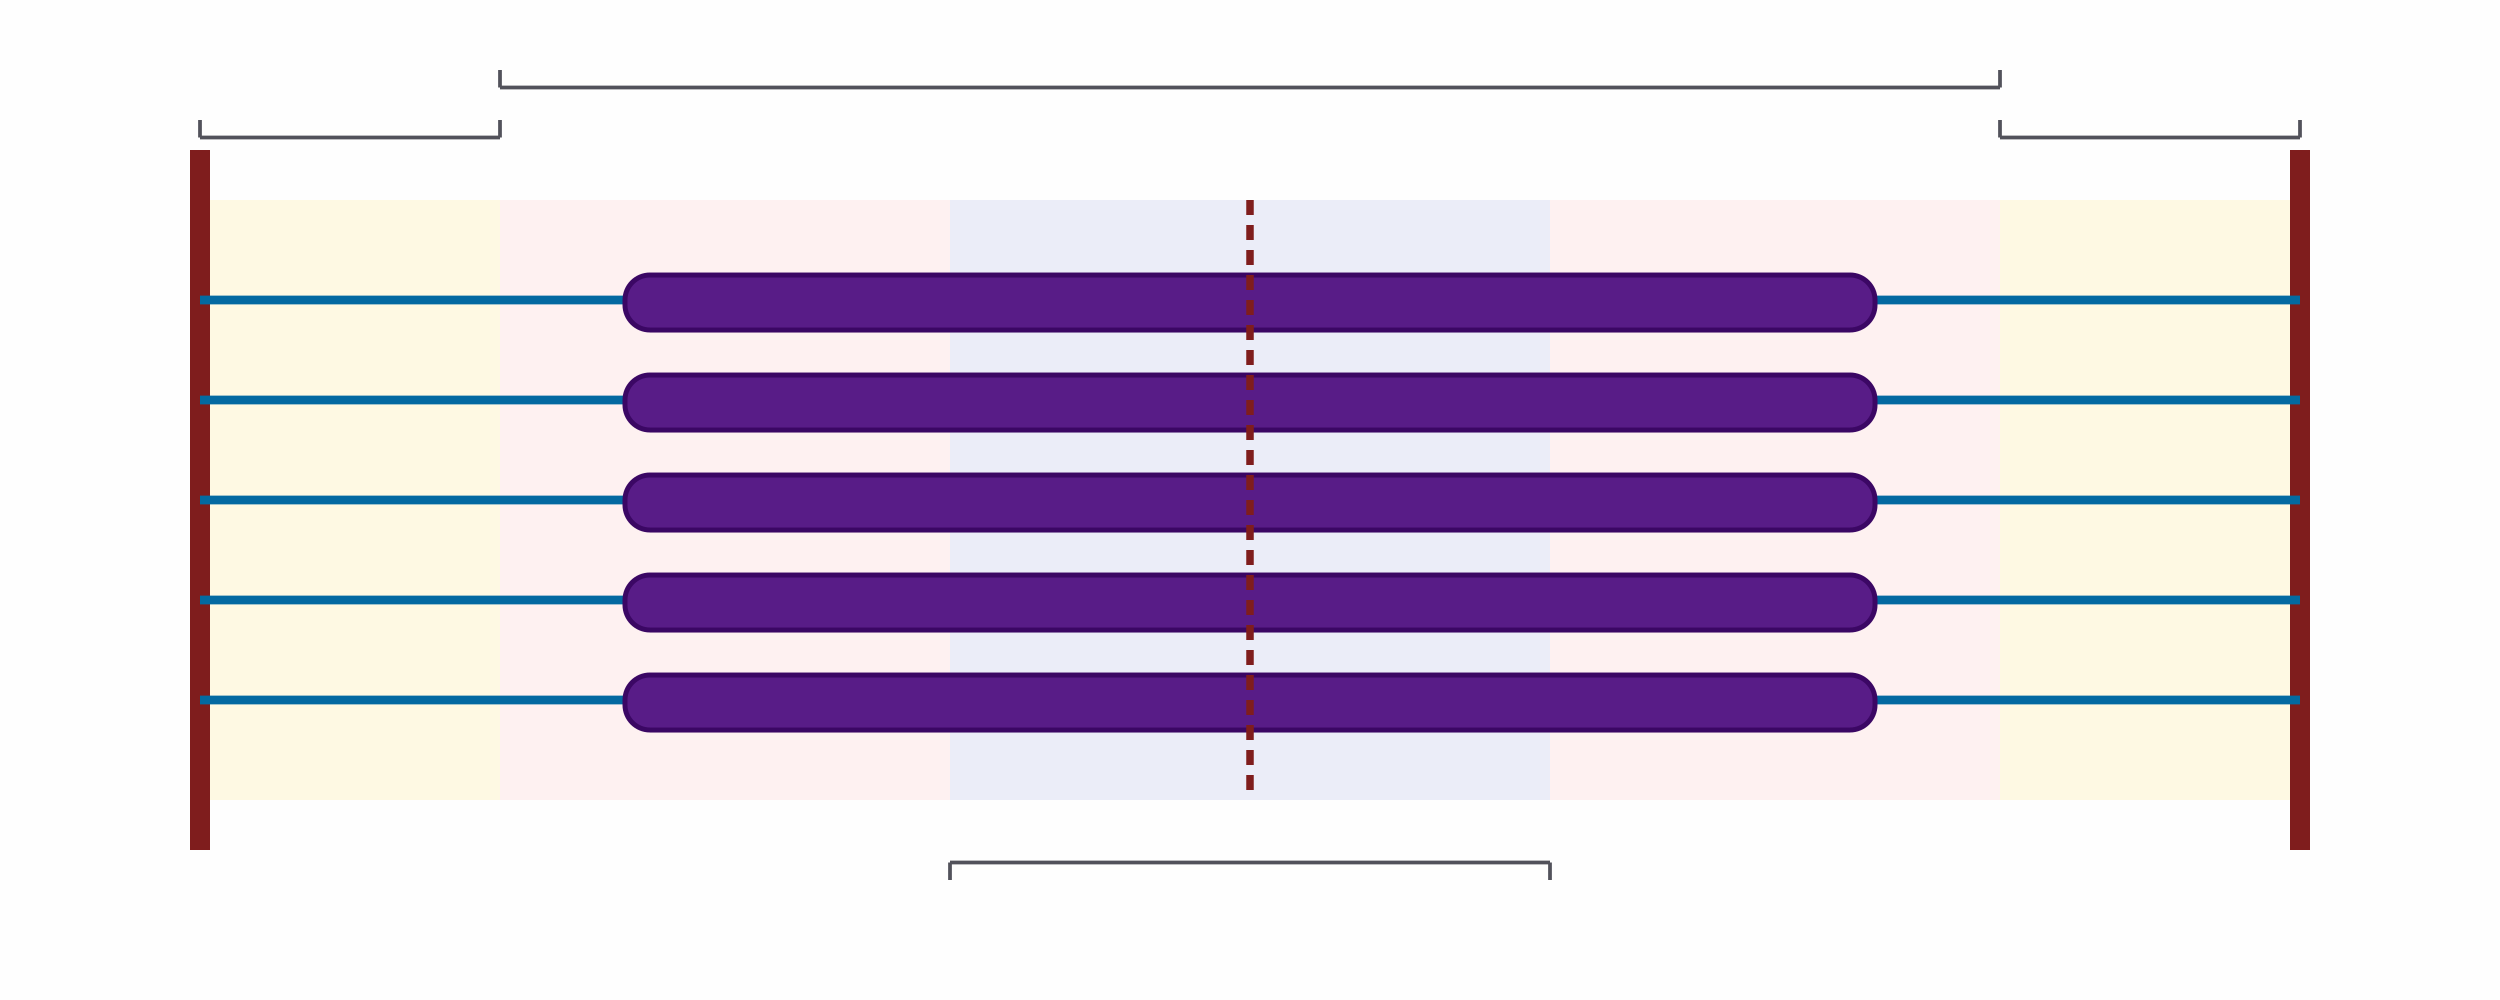
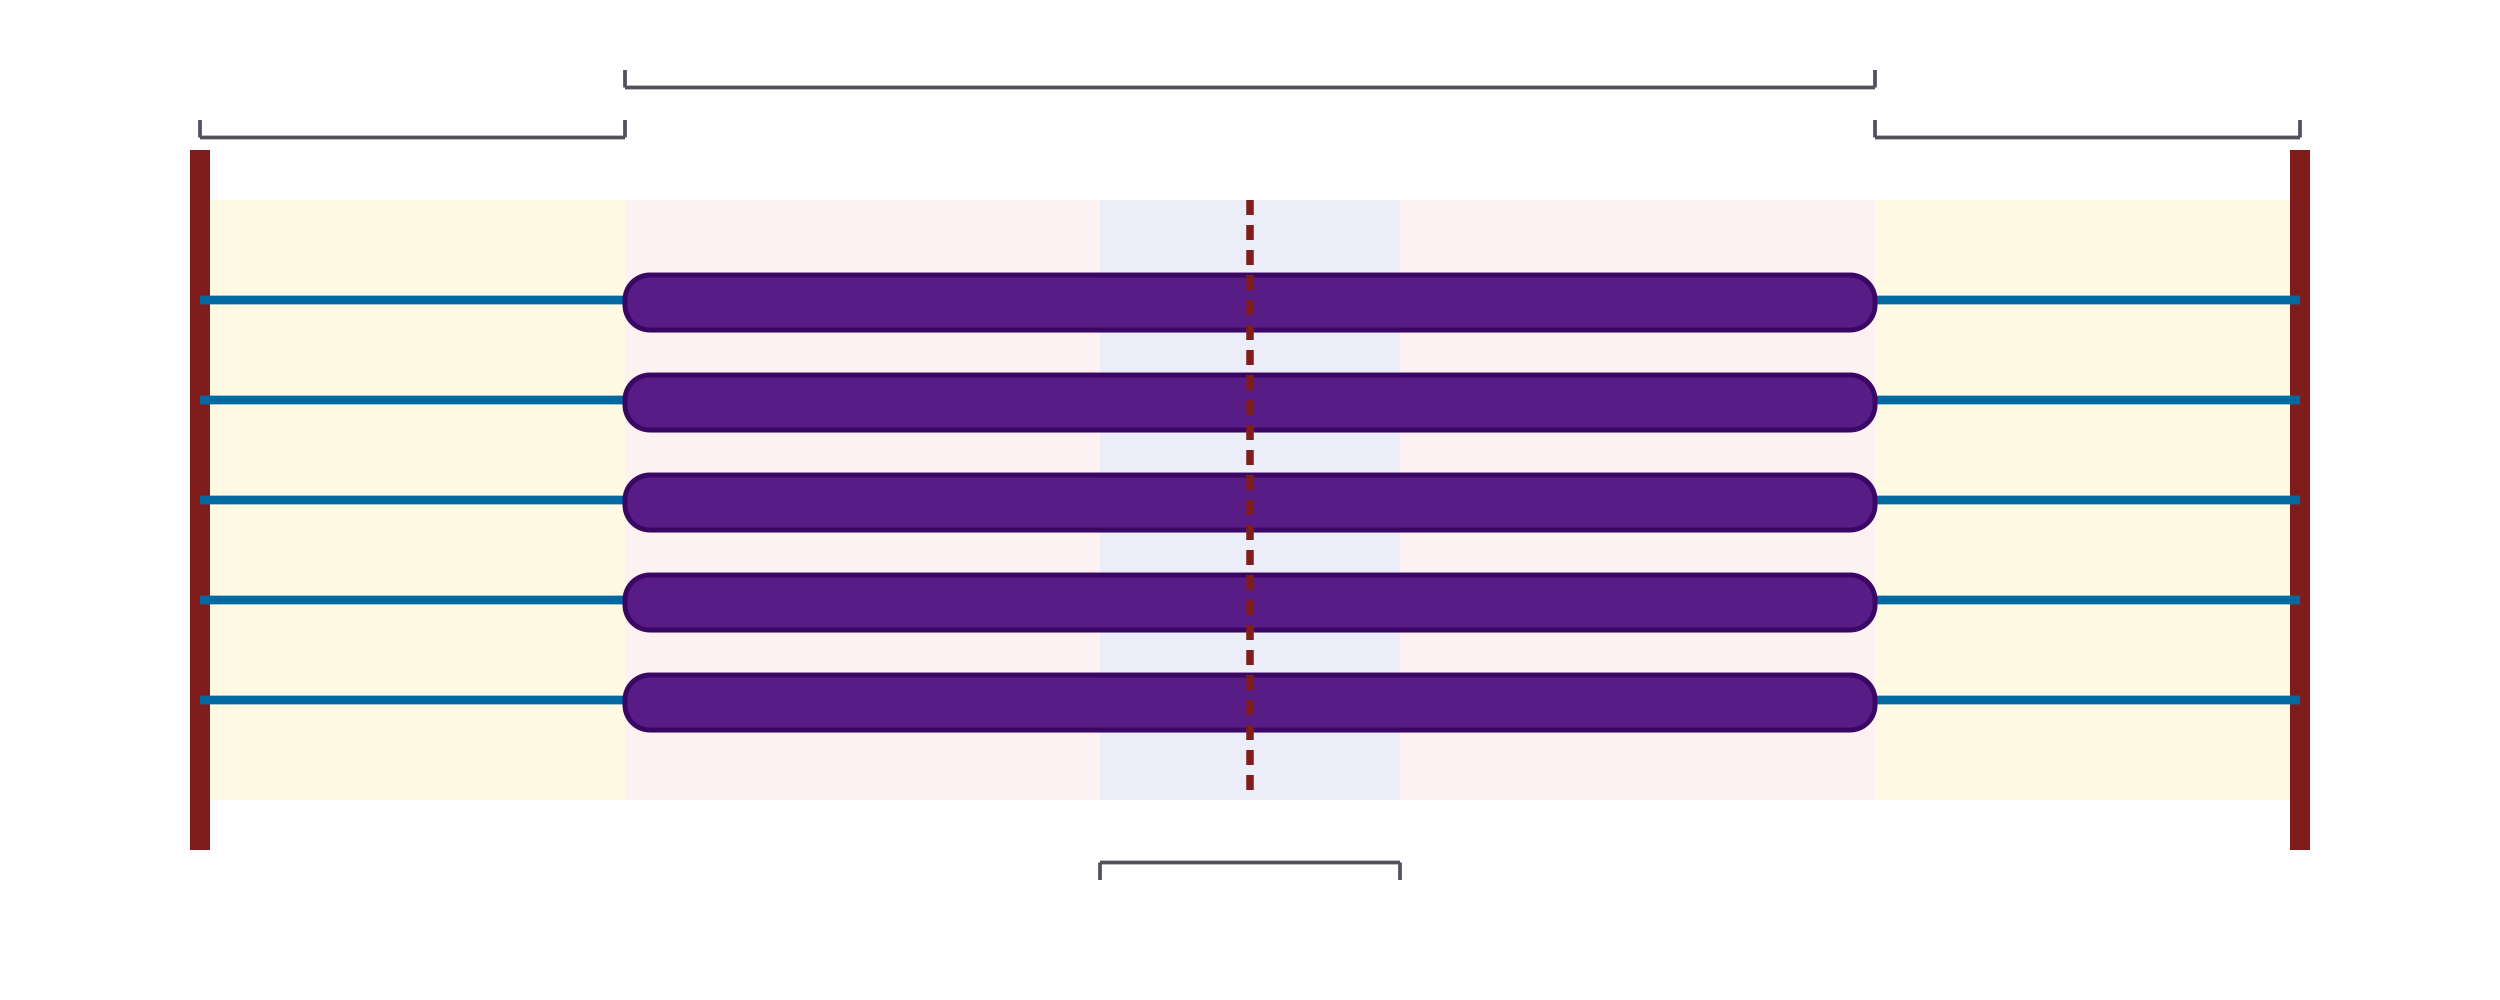
<svg xmlns="http://www.w3.org/2000/svg" viewBox="0 0 1000 400" width="1000" height="400">
  <rect width="1000" height="400" fill="#fefefe" />
-   <rect x="80" y="80" width="120" height="240" fill="#fef3c7" opacity="0.5" />
-   <rect x="200" y="80" width="600" height="240" fill="#fee2e2" opacity="0.45" />
-   <rect x="800" y="80" width="120" height="240" fill="#fef3c7" opacity="0.5" />
-   <rect x="380" y="80" width="240" height="240" fill="#dbeafe" opacity="0.55" />
+   <rect x="80" y="80" width="170" height="240" fill="#fef3c7" opacity="0.5" />
+   <rect x="250" y="80" width="500" height="240" fill="#fee2e2" opacity="0.45" />
+   <rect x="750" y="80" width="170" height="240" fill="#fef3c7" opacity="0.5" />
+   <rect x="440" y="80" width="120" height="240" fill="#dbeafe" opacity="0.55" />
  <line x1="80" y1="60" x2="80" y2="340" stroke="#7f1d1d" stroke-width="8" />
  <line x1="920" y1="60" x2="920" y2="340" stroke="#7f1d1d" stroke-width="8" />
  <g stroke="#0369a1" stroke-width="3.5">
    <line x1="80" y1="120" x2="440" y2="120" />
    <line x1="80" y1="160" x2="440" y2="160" />
    <line x1="80" y1="200" x2="440" y2="200" />
    <line x1="80" y1="240" x2="440" y2="240" />
    <line x1="80" y1="280" x2="440" y2="280" />
    <line x1="560" y1="120" x2="920" y2="120" />
    <line x1="560" y1="160" x2="920" y2="160" />
    <line x1="560" y1="200" x2="920" y2="200" />
    <line x1="560" y1="240" x2="920" y2="240" />
    <line x1="560" y1="280" x2="920" y2="280" />
  </g>
  <g fill="#581c87" stroke="#3b0764" stroke-width="2">
    <rect x="250" y="110" width="500" height="22" rx="10" />
    <rect x="250" y="150" width="500" height="22" rx="10" />
    <rect x="250" y="190" width="500" height="22" rx="10" />
    <rect x="250" y="230" width="500" height="22" rx="10" />
    <rect x="250" y="270" width="500" height="22" rx="10" />
  </g>
  <line x1="500" y1="80" x2="500" y2="320" stroke="#7f1d1d" stroke-width="3" stroke-dasharray="6 4" />
  <g fill="none" stroke="#52525b" stroke-width="1.5">
-     <line x1="80" y1="55" x2="200" y2="55" />
+     <line x1="80" y1="55" x2="250" y2="55" />
    <line x1="80" y1="48" x2="80" y2="55" />
-     <line x1="200" y1="48" x2="200" y2="55" />
-     <line x1="200" y1="35" x2="800" y2="35" />
-     <line x1="200" y1="28" x2="200" y2="35" />
-     <line x1="800" y1="28" x2="800" y2="35" />
-     <line x1="800" y1="55" x2="920" y2="55" />
-     <line x1="800" y1="48" x2="800" y2="55" />
+     <line x1="250" y1="48" x2="250" y2="55" />
+     <line x1="250" y1="35" x2="750" y2="35" />
+     <line x1="250" y1="28" x2="250" y2="35" />
+     <line x1="750" y1="28" x2="750" y2="35" />
+     <line x1="750" y1="55" x2="920" y2="55" />
+     <line x1="750" y1="48" x2="750" y2="55" />
    <line x1="920" y1="48" x2="920" y2="55" />
-     <line x1="380" y1="345" x2="620" y2="345" />
-     <line x1="380" y1="345" x2="380" y2="352" />
-     <line x1="620" y1="345" x2="620" y2="352" />
+     <line x1="440" y1="345" x2="560" y2="345" />
+     <line x1="440" y1="345" x2="440" y2="352" />
+     <line x1="560" y1="345" x2="560" y2="352" />
  </g>
</svg>
